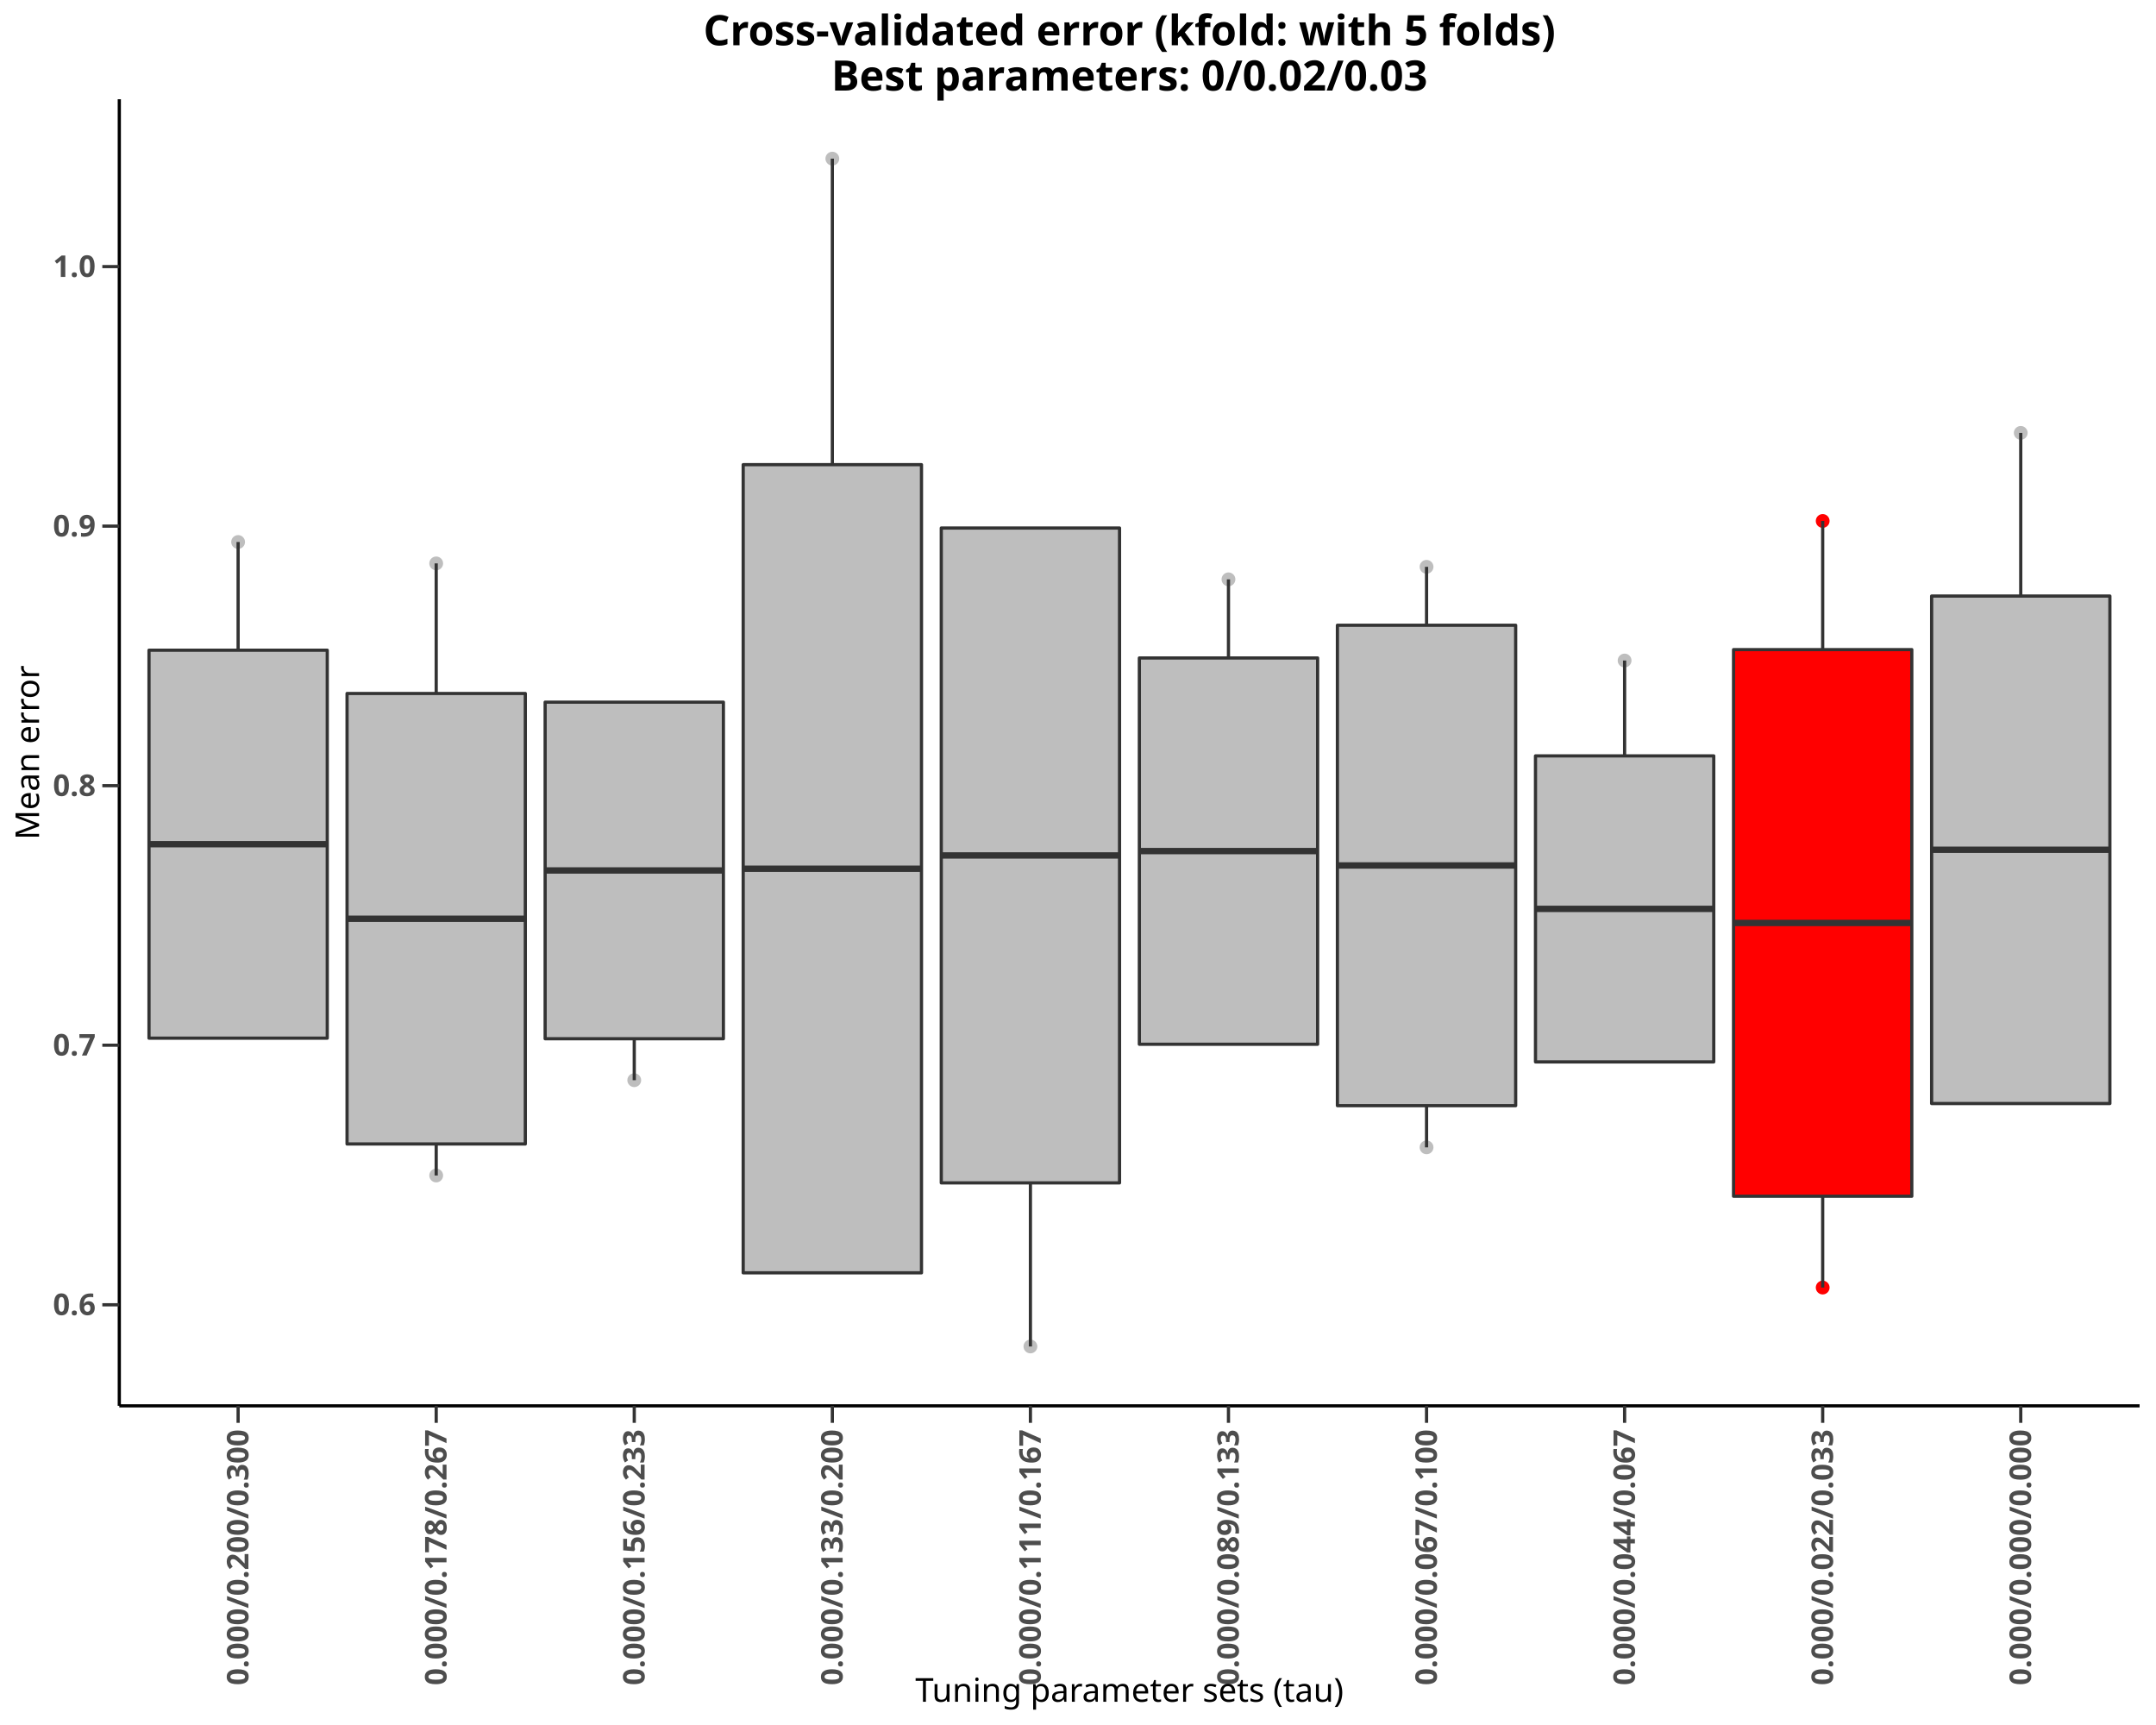
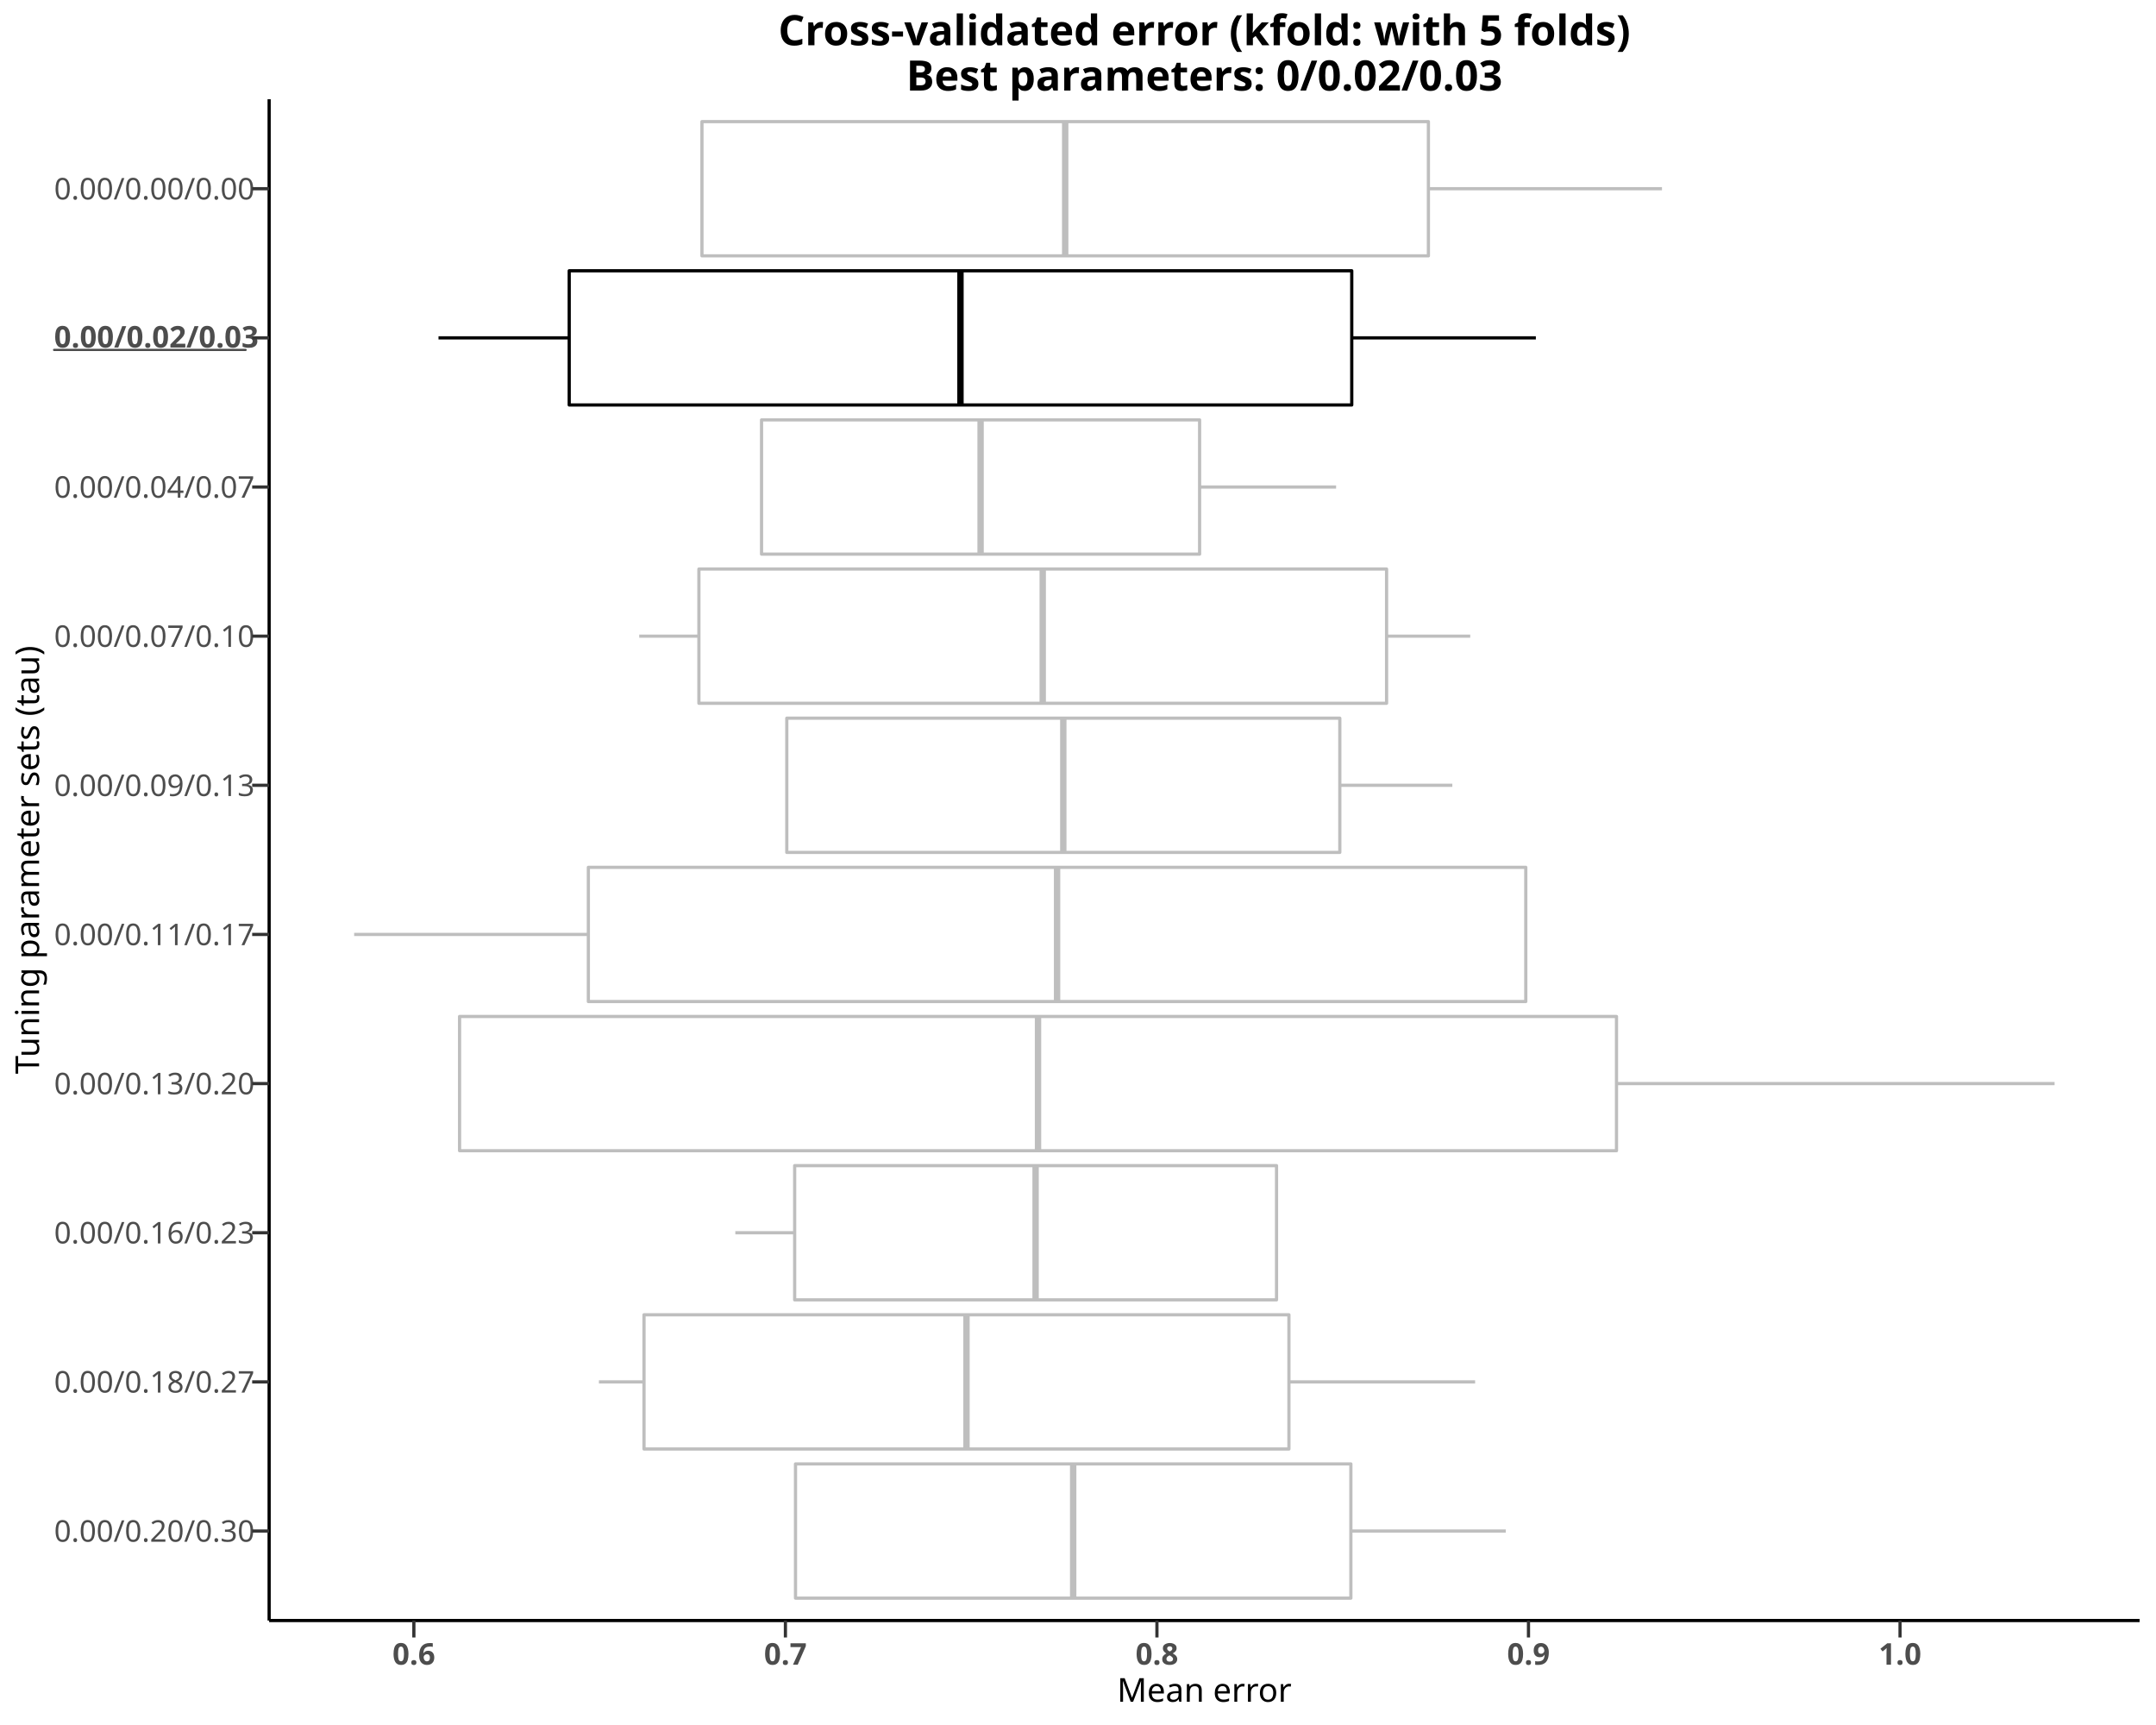
<svg xmlns="http://www.w3.org/2000/svg" class="svglite" data-engine-version="2.0" width="720.00pt" height="576.00pt" viewBox="0 0 720.00 576.00">
  <defs>
    <style type="text/css">
    .svglite line, .svglite polyline, .svglite polygon, .svglite path, .svglite rect, .svglite circle {
      fill: none;
      stroke: #000000;
      stroke-linecap: round;
      stroke-linejoin: round;
      stroke-miterlimit: 10.00;
    }
  </style>
  </defs>
  <rect width="100%" height="100%" style="stroke: none; fill: #FFFFFF;" />
  <defs>
    <clipPath id="cpMC4wMHw3MjAuMDB8MC4wMHw1NzYuMDA=">
      <rect x="0.00" y="0.00" width="720.00" height="576.00" />
    </clipPath>
  </defs>
  <g clip-path="url(#cpMC4wMHw3MjAuMDB8MC4wMHw1NzYuMDA=)">
    <rect x="0.00" y="0.00" width="720.00" height="576.00" style="stroke-width: 1.07; stroke: #FFFFFF; fill: #FFFFFF;" />
  </g>
  <defs>
-     <clipPath id="cpMzkuODR8NzE0LjUyfDMzLjE0fDQ2OS40Mw==">
-       <rect x="39.84" y="33.14" width="674.68" height="436.29" />
+     <clipPath id="cpODkuODh8NzE0LjUyfDMzLjE0fDU0MS4xMQ==">
+       <rect x="89.88" y="33.14" width="624.64" height="507.97" />
    </clipPath>
  </defs>
-   <g clip-path="url(#cpMzkuODR8NzE0LjUyfDMzLjE0fDQ2OS40Mw==)">
-     <rect x="39.84" y="33.14" width="674.68" height="436.29" style="stroke-width: 1.07; stroke: none; fill: #FFFFFF;" />
-     <circle cx="79.52" cy="332.52" r="1.95" style="stroke-width: 0.71; stroke: #BEBEBE; fill: #BEBEBE;" />
-     <circle cx="145.67" cy="188.13" r="1.95" style="stroke-width: 0.71; stroke: #BEBEBE; fill: #BEBEBE;" />
-     <circle cx="211.81" cy="360.69" r="1.95" style="stroke-width: 0.71; stroke: #BEBEBE; fill: #BEBEBE;" />
-     <circle cx="277.96" cy="377.60" r="1.95" style="stroke-width: 0.71; stroke: #BEBEBE; fill: #BEBEBE;" />
-     <circle cx="344.11" cy="324.61" r="1.95" style="stroke-width: 0.71; stroke: #BEBEBE; fill: #BEBEBE;" />
-     <circle cx="410.25" cy="295.69" r="1.95" style="stroke-width: 0.71; stroke: #BEBEBE; fill: #BEBEBE;" />
-     <circle cx="476.40" cy="302.82" r="1.95" style="stroke-width: 0.71; stroke: #BEBEBE; fill: #BEBEBE;" />
-     <circle cx="542.54" cy="292.78" r="1.95" style="stroke-width: 0.71; stroke: #BEBEBE; fill: #BEBEBE;" />
-     <circle cx="608.69" cy="314.22" r="1.95" style="stroke-width: 0.71; stroke: #FF0000; fill: #FF0000;" />
-     <circle cx="674.83" cy="364.35" r="1.95" style="stroke-width: 0.71; stroke: #BEBEBE; fill: #BEBEBE;" />
-     <circle cx="79.52" cy="343.19" r="1.95" style="stroke-width: 0.71; stroke: #BEBEBE; fill: #BEBEBE;" />
-     <circle cx="145.67" cy="296.71" r="1.95" style="stroke-width: 0.71; stroke: #BEBEBE; fill: #BEBEBE;" />
-     <circle cx="211.81" cy="260.40" r="1.95" style="stroke-width: 0.71; stroke: #BEBEBE; fill: #BEBEBE;" />
-     <circle cx="277.96" cy="321.21" r="1.95" style="stroke-width: 0.71; stroke: #BEBEBE; fill: #BEBEBE;" />
-     <circle cx="344.11" cy="186.67" r="1.95" style="stroke-width: 0.71; stroke: #BEBEBE; fill: #BEBEBE;" />
-     <circle cx="410.25" cy="344.62" r="1.95" style="stroke-width: 0.71; stroke: #BEBEBE; fill: #BEBEBE;" />
-     <circle cx="476.40" cy="383.11" r="1.95" style="stroke-width: 0.71; stroke: #BEBEBE; fill: #BEBEBE;" />
-     <circle cx="542.54" cy="220.56" r="1.95" style="stroke-width: 0.71; stroke: #BEBEBE; fill: #BEBEBE;" />
-     <circle cx="608.69" cy="296.80" r="1.95" style="stroke-width: 0.71; stroke: #FF0000; fill: #FF0000;" />
-     <circle cx="674.83" cy="270.43" r="1.95" style="stroke-width: 0.71; stroke: #BEBEBE; fill: #BEBEBE;" />
-     <circle cx="79.52" cy="286.78" r="1.95" style="stroke-width: 0.71; stroke: #BEBEBE; fill: #BEBEBE;" />
-     <circle cx="145.67" cy="337.70" r="1.95" style="stroke-width: 0.71; stroke: #BEBEBE; fill: #BEBEBE;" />
-     <circle cx="211.81" cy="244.56" r="1.95" style="stroke-width: 0.71; stroke: #BEBEBE; fill: #BEBEBE;" />
-     <circle cx="277.96" cy="371.16" r="1.95" style="stroke-width: 0.71; stroke: #BEBEBE; fill: #BEBEBE;" />
-     <circle cx="344.11" cy="279.59" r="1.95" style="stroke-width: 0.71; stroke: #BEBEBE; fill: #BEBEBE;" />
-     <circle cx="410.25" cy="193.45" r="1.95" style="stroke-width: 0.71; stroke: #BEBEBE; fill: #BEBEBE;" />
-     <circle cx="476.40" cy="342.76" r="1.95" style="stroke-width: 0.71; stroke: #BEBEBE; fill: #BEBEBE;" />
-     <circle cx="542.54" cy="338.81" r="1.95" style="stroke-width: 0.71; stroke: #BEBEBE; fill: #BEBEBE;" />
-     <circle cx="608.69" cy="173.96" r="1.95" style="stroke-width: 0.71; stroke: #FF0000; fill: #FF0000;" />
-     <circle cx="674.83" cy="325.79" r="1.95" style="stroke-width: 0.71; stroke: #BEBEBE; fill: #BEBEBE;" />
-     <circle cx="79.52" cy="180.98" r="1.95" style="stroke-width: 0.71; stroke: #BEBEBE; fill: #BEBEBE;" />
-     <circle cx="145.67" cy="318.83" r="1.95" style="stroke-width: 0.71; stroke: #BEBEBE; fill: #BEBEBE;" />
-     <circle cx="211.81" cy="245.50" r="1.95" style="stroke-width: 0.71; stroke: #BEBEBE; fill: #BEBEBE;" />
-     <circle cx="277.96" cy="327.49" r="1.95" style="stroke-width: 0.71; stroke: #BEBEBE; fill: #BEBEBE;" />
-     <circle cx="344.11" cy="449.60" r="1.95" style="stroke-width: 0.71; stroke: #BEBEBE; fill: #BEBEBE;" />
-     <circle cx="410.25" cy="340.73" r="1.95" style="stroke-width: 0.71; stroke: #BEBEBE; fill: #BEBEBE;" />
-     <circle cx="476.40" cy="189.27" r="1.95" style="stroke-width: 0.71; stroke: #BEBEBE; fill: #BEBEBE;" />
-     <circle cx="542.54" cy="316.79" r="1.95" style="stroke-width: 0.71; stroke: #BEBEBE; fill: #BEBEBE;" />
-     <circle cx="608.69" cy="429.93" r="1.95" style="stroke-width: 0.71; stroke: #FF0000; fill: #FF0000;" />
-     <circle cx="674.83" cy="313.65" r="1.95" style="stroke-width: 0.71; stroke: #BEBEBE; fill: #BEBEBE;" />
-     <circle cx="79.52" cy="265.95" r="1.95" style="stroke-width: 0.71; stroke: #BEBEBE; fill: #BEBEBE;" />
-     <circle cx="145.67" cy="392.51" r="1.95" style="stroke-width: 0.71; stroke: #BEBEBE; fill: #BEBEBE;" />
-     <circle cx="211.81" cy="342.11" r="1.95" style="stroke-width: 0.71; stroke: #BEBEBE; fill: #BEBEBE;" />
-     <circle cx="277.96" cy="52.97" r="1.95" style="stroke-width: 0.71; stroke: #BEBEBE; fill: #BEBEBE;" />
-     <circle cx="344.11" cy="187.76" r="1.95" style="stroke-width: 0.71; stroke: #BEBEBE; fill: #BEBEBE;" />
-     <circle cx="410.25" cy="246.47" r="1.95" style="stroke-width: 0.71; stroke: #BEBEBE; fill: #BEBEBE;" />
-     <circle cx="476.40" cy="226.98" r="1.95" style="stroke-width: 0.71; stroke: #BEBEBE; fill: #BEBEBE;" />
-     <circle cx="542.54" cy="348.48" r="1.95" style="stroke-width: 0.71; stroke: #BEBEBE; fill: #BEBEBE;" />
-     <circle cx="608.69" cy="325.97" r="1.95" style="stroke-width: 0.71; stroke: #FF0000; fill: #FF0000;" />
-     <circle cx="674.83" cy="144.55" r="1.95" style="stroke-width: 0.71; stroke: #BEBEBE; fill: #BEBEBE;" />
-     <line x1="79.52" y1="217.11" x2="79.52" y2="180.98" style="stroke-width: 1.07; stroke: #333333; stroke-linecap: butt;" />
-     <line x1="79.52" y1="346.66" x2="79.52" y2="343.19" style="stroke-width: 1.07; stroke: #333333; stroke-linecap: butt;" />
-     <polygon points="49.76,217.11 49.76,346.66 109.29,346.66 109.29,217.11 49.76,217.11 " style="stroke-width: 1.07; stroke: #333333; fill: #BEBEBE;" />
-     <line x1="49.76" y1="281.89" x2="109.29" y2="281.89" style="stroke-width: 2.13; stroke: #333333; stroke-linecap: butt;" />
-     <line x1="145.67" y1="231.56" x2="145.67" y2="188.13" style="stroke-width: 1.07; stroke: #333333; stroke-linecap: butt;" />
-     <line x1="145.67" y1="381.99" x2="145.67" y2="392.51" style="stroke-width: 1.07; stroke: #333333; stroke-linecap: butt;" />
-     <polygon points="115.90,231.56 115.90,381.99 175.43,381.99 175.43,231.56 115.90,231.56 " style="stroke-width: 1.07; stroke: #333333; fill: #BEBEBE;" />
-     <line x1="115.90" y1="306.78" x2="175.43" y2="306.78" style="stroke-width: 2.13; stroke: #333333; stroke-linecap: butt;" />
-     <line x1="211.81" y1="234.46" x2="211.81" y2="244.56" style="stroke-width: 1.07; stroke: #333333; stroke-linecap: butt;" />
-     <line x1="211.81" y1="346.85" x2="211.81" y2="360.69" style="stroke-width: 1.07; stroke: #333333; stroke-linecap: butt;" />
-     <polygon points="182.05,234.46 182.05,346.85 241.58,346.85 241.58,234.46 182.05,234.46 " style="stroke-width: 1.07; stroke: #333333; fill: #BEBEBE;" />
-     <line x1="182.05" y1="290.65" x2="241.58" y2="290.65" style="stroke-width: 2.13; stroke: #333333; stroke-linecap: butt;" />
-     <line x1="277.96" y1="155.16" x2="277.96" y2="52.97" style="stroke-width: 1.07; stroke: #333333; stroke-linecap: butt;" />
-     <line x1="277.96" y1="425.01" x2="277.96" y2="377.60" style="stroke-width: 1.07; stroke: #333333; stroke-linecap: butt;" />
-     <polygon points="248.19,155.16 248.19,425.01 307.73,425.01 307.73,155.16 248.19,155.16 " style="stroke-width: 1.07; stroke: #333333; fill: #BEBEBE;" />
-     <line x1="248.19" y1="290.09" x2="307.73" y2="290.09" style="stroke-width: 2.13; stroke: #333333; stroke-linecap: butt;" />
-     <line x1="344.11" y1="176.31" x2="344.11" y2="186.67" style="stroke-width: 1.07; stroke: #333333; stroke-linecap: butt;" />
-     <line x1="344.11" y1="394.98" x2="344.11" y2="449.60" style="stroke-width: 1.07; stroke: #333333; stroke-linecap: butt;" />
-     <polygon points="314.34,176.31 314.34,394.98 373.87,394.98 373.87,176.31 314.34,176.31 " style="stroke-width: 1.07; stroke: #333333; fill: #BEBEBE;" />
-     <line x1="314.34" y1="285.65" x2="373.87" y2="285.65" style="stroke-width: 2.13; stroke: #333333; stroke-linecap: butt;" />
-     <line x1="410.25" y1="219.70" x2="410.25" y2="193.45" style="stroke-width: 1.07; stroke: #333333; stroke-linecap: butt;" />
-     <line x1="410.25" y1="348.69" x2="410.25" y2="344.62" style="stroke-width: 1.07; stroke: #333333; stroke-linecap: butt;" />
-     <polygon points="380.49,219.70 380.49,348.69 440.02,348.69 440.02,219.70 380.49,219.70 " style="stroke-width: 1.07; stroke: #333333; fill: #BEBEBE;" />
-     <line x1="380.49" y1="284.19" x2="440.02" y2="284.19" style="stroke-width: 2.13; stroke: #333333; stroke-linecap: butt;" />
-     <line x1="476.40" y1="208.78" x2="476.40" y2="189.27" style="stroke-width: 1.07; stroke: #333333; stroke-linecap: butt;" />
-     <line x1="476.40" y1="369.19" x2="476.40" y2="383.11" style="stroke-width: 1.07; stroke: #333333; stroke-linecap: butt;" />
-     <polygon points="446.63,208.78 446.63,369.19 506.16,369.19 506.16,208.78 446.63,208.78 " style="stroke-width: 1.07; stroke: #333333; fill: #BEBEBE;" />
-     <line x1="446.63" y1="288.99" x2="506.16" y2="288.99" style="stroke-width: 2.13; stroke: #333333; stroke-linecap: butt;" />
-     <line x1="542.54" y1="252.40" x2="542.54" y2="220.56" style="stroke-width: 1.07; stroke: #333333; stroke-linecap: butt;" />
-     <line x1="542.54" y1="354.58" x2="542.54" y2="348.48" style="stroke-width: 1.07; stroke: #333333; stroke-linecap: butt;" />
-     <polygon points="512.78,252.40 512.78,354.58 572.31,354.58 572.31,252.40 512.78,252.40 " style="stroke-width: 1.07; stroke: #333333; fill: #BEBEBE;" />
-     <line x1="512.78" y1="303.49" x2="572.31" y2="303.49" style="stroke-width: 2.13; stroke: #333333; stroke-linecap: butt;" />
-     <line x1="608.69" y1="216.91" x2="608.69" y2="173.96" style="stroke-width: 1.07; stroke: #333333; stroke-linecap: butt;" />
-     <line x1="608.69" y1="399.44" x2="608.69" y2="429.93" style="stroke-width: 1.07; stroke: #333333; stroke-linecap: butt;" />
-     <polygon points="578.92,216.91 578.92,399.44 638.45,399.44 638.45,216.91 578.92,216.91 " style="stroke-width: 1.07; stroke: #333333; fill: #FF0000;" />
-     <line x1="578.92" y1="308.18" x2="638.45" y2="308.18" style="stroke-width: 2.13; stroke: #333333; stroke-linecap: butt;" />
-     <line x1="674.83" y1="199.03" x2="674.83" y2="144.55" style="stroke-width: 1.07; stroke: #333333; stroke-linecap: butt;" />
-     <line x1="674.83" y1="368.48" x2="674.83" y2="364.35" style="stroke-width: 1.07; stroke: #333333; stroke-linecap: butt;" />
-     <polygon points="645.07,199.03 645.07,368.48 704.60,368.48 704.60,199.03 645.07,199.03 " style="stroke-width: 1.07; stroke: #333333; fill: #BEBEBE;" />
-     <line x1="645.07" y1="283.75" x2="704.60" y2="283.75" style="stroke-width: 2.13; stroke: #333333; stroke-linecap: butt;" />
+   <g clip-path="url(#cpODkuODh8NzE0LjUyfDMzLjE0fDU0MS4xMQ==)">
+     <rect x="89.88" y="33.14" width="624.64" height="507.97" style="stroke-width: 1.07; stroke: none; fill: #FFFFFF;" />
+     <line x1="451.13" y1="511.23" x2="502.86" y2="511.23" style="stroke-width: 1.07; stroke: #BEBEBE; stroke-linecap: butt;" />
+     <line x1="265.66" y1="511.23" x2="270.62" y2="511.23" style="stroke-width: 1.07; stroke: #BEBEBE; stroke-linecap: butt;" />
+     <polygon points="451.13,533.64 265.66,533.64 265.66,488.82 451.13,488.82 451.13,533.64 " style="stroke-width: 1.07; stroke: #BEBEBE; fill: #FFFFFF;" />
+     <line x1="358.39" y1="533.64" x2="358.39" y2="488.82" style="stroke-width: 2.13; stroke: #BEBEBE; stroke-linecap: butt;" />
+     <line x1="430.44" y1="461.43" x2="492.62" y2="461.43" style="stroke-width: 1.07; stroke: #BEBEBE; stroke-linecap: butt;" />
+     <line x1="215.07" y1="461.43" x2="200.01" y2="461.43" style="stroke-width: 1.07; stroke: #BEBEBE; stroke-linecap: butt;" />
+     <polygon points="430.44,483.84 215.07,483.84 215.07,439.02 430.44,439.02 430.44,483.84 " style="stroke-width: 1.07; stroke: #BEBEBE; fill: #FFFFFF;" />
+     <line x1="322.76" y1="483.84" x2="322.76" y2="439.02" style="stroke-width: 2.13; stroke: #BEBEBE; stroke-linecap: butt;" />
+     <line x1="426.30" y1="411.63" x2="411.84" y2="411.63" style="stroke-width: 1.07; stroke: #BEBEBE; stroke-linecap: butt;" />
+     <line x1="265.38" y1="411.63" x2="245.56" y2="411.63" style="stroke-width: 1.07; stroke: #BEBEBE; stroke-linecap: butt;" />
+     <polygon points="426.30,434.04 265.38,434.04 265.38,389.22 426.30,389.22 426.30,434.04 " style="stroke-width: 1.07; stroke: #BEBEBE; fill: #FFFFFF;" />
+     <line x1="345.84" y1="434.04" x2="345.84" y2="389.22" style="stroke-width: 2.13; stroke: #BEBEBE; stroke-linecap: butt;" />
+     <line x1="539.83" y1="361.83" x2="686.13" y2="361.83" style="stroke-width: 1.07; stroke: #BEBEBE; stroke-linecap: butt;" />
+     <line x1="153.47" y1="361.83" x2="221.36" y2="361.83" style="stroke-width: 1.07; stroke: #BEBEBE; stroke-linecap: butt;" />
+     <polygon points="539.83,384.24 153.47,384.24 153.47,339.42 539.83,339.42 539.83,384.24 " style="stroke-width: 1.07; stroke: #BEBEBE; fill: #FFFFFF;" />
+     <line x1="346.65" y1="384.24" x2="346.65" y2="339.42" style="stroke-width: 2.13; stroke: #BEBEBE; stroke-linecap: butt;" />
+     <line x1="509.54" y1="312.02" x2="494.71" y2="312.02" style="stroke-width: 1.07; stroke: #BEBEBE; stroke-linecap: butt;" />
+     <line x1="196.48" y1="312.02" x2="118.27" y2="312.02" style="stroke-width: 1.07; stroke: #BEBEBE; stroke-linecap: butt;" />
+     <polygon points="509.54,334.43 196.48,334.43 196.48,289.61 509.54,289.61 509.54,334.43 " style="stroke-width: 1.07; stroke: #BEBEBE; fill: #FFFFFF;" />
+     <line x1="353.01" y1="334.43" x2="353.01" y2="289.61" style="stroke-width: 2.13; stroke: #BEBEBE; stroke-linecap: butt;" />
+     <line x1="447.43" y1="262.22" x2="485.01" y2="262.22" style="stroke-width: 1.07; stroke: #BEBEBE; stroke-linecap: butt;" />
+     <line x1="262.75" y1="262.22" x2="268.57" y2="262.22" style="stroke-width: 1.07; stroke: #BEBEBE; stroke-linecap: butt;" />
+     <polygon points="447.43,284.63 262.75,284.63 262.75,239.81 447.43,239.81 447.43,284.63 " style="stroke-width: 1.07; stroke: #BEBEBE; fill: #FFFFFF;" />
+     <line x1="355.09" y1="284.63" x2="355.09" y2="239.81" style="stroke-width: 2.13; stroke: #BEBEBE; stroke-linecap: butt;" />
+     <line x1="463.05" y1="212.42" x2="490.99" y2="212.42" style="stroke-width: 1.07; stroke: #BEBEBE; stroke-linecap: butt;" />
+     <line x1="233.40" y1="212.42" x2="213.47" y2="212.42" style="stroke-width: 1.07; stroke: #BEBEBE; stroke-linecap: butt;" />
+     <polygon points="463.05,234.83 233.40,234.83 233.40,190.01 463.05,190.01 463.05,234.83 " style="stroke-width: 1.07; stroke: #BEBEBE; fill: #FFFFFF;" />
+     <line x1="348.22" y1="234.83" x2="348.22" y2="190.01" style="stroke-width: 2.13; stroke: #BEBEBE; stroke-linecap: butt;" />
+     <line x1="400.61" y1="162.62" x2="446.19" y2="162.62" style="stroke-width: 1.07; stroke: #BEBEBE; stroke-linecap: butt;" />
+     <line x1="254.32" y1="162.62" x2="263.04" y2="162.62" style="stroke-width: 1.07; stroke: #BEBEBE; stroke-linecap: butt;" />
+     <polygon points="400.61,185.03 254.32,185.03 254.32,140.21 400.61,140.21 400.61,185.03 " style="stroke-width: 1.07; stroke: #BEBEBE; fill: #FFFFFF;" />
+     <line x1="327.47" y1="185.03" x2="327.47" y2="140.21" style="stroke-width: 2.13; stroke: #BEBEBE; stroke-linecap: butt;" />
+     <line x1="451.42" y1="112.82" x2="512.90" y2="112.82" style="stroke-width: 1.07; stroke-linecap: butt;" />
+     <line x1="190.09" y1="112.82" x2="146.44" y2="112.82" style="stroke-width: 1.07; stroke-linecap: butt;" />
+     <polygon points="451.42,135.23 190.09,135.23 190.09,90.41 451.42,90.41 451.42,135.23 " style="stroke-width: 1.07; fill: #FFFFFF;" />
+     <line x1="320.75" y1="135.23" x2="320.75" y2="90.41" style="stroke-width: 2.13; stroke-linecap: butt;" />
+     <line x1="477.02" y1="63.02" x2="555.02" y2="63.02" style="stroke-width: 1.07; stroke: #BEBEBE; stroke-linecap: butt;" />
+     <line x1="234.42" y1="63.02" x2="240.33" y2="63.02" style="stroke-width: 1.07; stroke: #BEBEBE; stroke-linecap: butt;" />
+     <polygon points="477.02,85.43 234.42,85.43 234.42,40.61 477.02,40.61 477.02,85.43 " style="stroke-width: 1.07; stroke: #BEBEBE; fill: #FFFFFF;" />
+     <line x1="355.72" y1="85.43" x2="355.72" y2="40.61" style="stroke-width: 2.13; stroke: #BEBEBE; stroke-linecap: butt;" />
  </g>
  <g clip-path="url(#cpMC4wMHw3MjAuMDB8MC4wMHw1NzYuMDA=)">
-     <polyline points="39.84,469.43 39.84,33.14 " style="stroke-width: 1.07; stroke-linecap: butt;" />
-     <text x="31.97" y="439.12" text-anchor="end" style="font-size: 10.00px; font-weight: bold; fill: #4D4D4D; font-family: sans;" textLength="13.90px" lengthAdjust="spacingAndGlyphs">0.6</text>
-     <text x="31.97" y="352.45" text-anchor="end" style="font-size: 10.00px; font-weight: bold; fill: #4D4D4D; font-family: sans;" textLength="13.90px" lengthAdjust="spacingAndGlyphs">0.7</text>
-     <text x="31.97" y="265.79" text-anchor="end" style="font-size: 10.00px; font-weight: bold; fill: #4D4D4D; font-family: sans;" textLength="13.90px" lengthAdjust="spacingAndGlyphs">0.8</text>
-     <text x="31.97" y="179.12" text-anchor="end" style="font-size: 10.00px; font-weight: bold; fill: #4D4D4D; font-family: sans;" textLength="13.90px" lengthAdjust="spacingAndGlyphs">0.9</text>
-     <text x="31.97" y="92.46" text-anchor="end" style="font-size: 10.00px; font-weight: bold; fill: #4D4D4D; font-family: sans;" textLength="13.90px" lengthAdjust="spacingAndGlyphs">1.0</text>
-     <polyline points="34.17,435.68 39.84,435.68 " style="stroke-width: 1.07; stroke: #333333; stroke-linecap: butt;" />
-     <polyline points="34.17,349.01 39.84,349.01 " style="stroke-width: 1.07; stroke: #333333; stroke-linecap: butt;" />
-     <polyline points="34.17,262.35 39.84,262.35 " style="stroke-width: 1.07; stroke: #333333; stroke-linecap: butt;" />
-     <polyline points="34.17,175.68 39.84,175.68 " style="stroke-width: 1.07; stroke: #333333; stroke-linecap: butt;" />
-     <polyline points="34.17,89.02 39.84,89.02 " style="stroke-width: 1.07; stroke: #333333; stroke-linecap: butt;" />
-     <polyline points="39.84,469.43 714.52,469.43 " style="stroke-width: 1.07; stroke-linecap: butt;" />
-     <polyline points="79.52,475.10 79.52,469.43 " style="stroke-width: 1.07; stroke: #333333; stroke-linecap: butt;" />
-     <polyline points="145.67,475.10 145.67,469.43 " style="stroke-width: 1.07; stroke: #333333; stroke-linecap: butt;" />
-     <polyline points="211.81,475.10 211.81,469.43 " style="stroke-width: 1.07; stroke: #333333; stroke-linecap: butt;" />
-     <polyline points="277.96,475.10 277.96,469.43 " style="stroke-width: 1.07; stroke: #333333; stroke-linecap: butt;" />
-     <polyline points="344.11,475.10 344.11,469.43 " style="stroke-width: 1.07; stroke: #333333; stroke-linecap: butt;" />
-     <polyline points="410.25,475.10 410.25,469.43 " style="stroke-width: 1.07; stroke: #333333; stroke-linecap: butt;" />
-     <polyline points="476.40,475.10 476.40,469.43 " style="stroke-width: 1.07; stroke: #333333; stroke-linecap: butt;" />
-     <polyline points="542.54,475.10 542.54,469.43 " style="stroke-width: 1.07; stroke: #333333; stroke-linecap: butt;" />
-     <polyline points="608.69,475.10 608.69,469.43 " style="stroke-width: 1.07; stroke: #333333; stroke-linecap: butt;" />
-     <polyline points="674.83,475.10 674.83,469.43 " style="stroke-width: 1.07; stroke: #333333; stroke-linecap: butt;" />
-     <text transform="translate(82.96,477.29) rotate(-90)" text-anchor="end" style="font-size: 10.00px; font-weight: bold; fill: #4D4D4D; font-family: sans;" textLength="80.63px" lengthAdjust="spacingAndGlyphs">0.000/0.200/0.300</text>
-     <text transform="translate(149.11,477.29) rotate(-90)" text-anchor="end" style="font-size: 10.00px; font-weight: bold; fill: #4D4D4D; font-family: sans;" textLength="80.63px" lengthAdjust="spacingAndGlyphs">0.000/0.178/0.267</text>
-     <text transform="translate(215.26,477.29) rotate(-90)" text-anchor="end" style="font-size: 10.00px; font-weight: bold; fill: #4D4D4D; font-family: sans;" textLength="80.63px" lengthAdjust="spacingAndGlyphs">0.000/0.156/0.233</text>
-     <text transform="translate(281.40,477.29) rotate(-90)" text-anchor="end" style="font-size: 10.00px; font-weight: bold; fill: #4D4D4D; font-family: sans;" textLength="80.63px" lengthAdjust="spacingAndGlyphs">0.000/0.133/0.200</text>
-     <text transform="translate(347.55,477.29) rotate(-90)" text-anchor="end" style="font-size: 10.00px; font-weight: bold; fill: #4D4D4D; font-family: sans;" textLength="80.63px" lengthAdjust="spacingAndGlyphs">0.000/0.111/0.167</text>
-     <text transform="translate(413.69,477.29) rotate(-90)" text-anchor="end" style="font-size: 10.00px; font-weight: bold; fill: #4D4D4D; font-family: sans;" textLength="80.63px" lengthAdjust="spacingAndGlyphs">0.000/0.089/0.133</text>
-     <text transform="translate(479.84,477.29) rotate(-90)" text-anchor="end" style="font-size: 10.00px; font-weight: bold; fill: #4D4D4D; font-family: sans;" textLength="80.63px" lengthAdjust="spacingAndGlyphs">0.000/0.067/0.100</text>
-     <text transform="translate(545.98,477.29) rotate(-90)" text-anchor="end" style="font-size: 10.00px; font-weight: bold; fill: #4D4D4D; font-family: sans;" textLength="80.63px" lengthAdjust="spacingAndGlyphs">0.000/0.044/0.067</text>
-     <text transform="translate(612.13,477.29) rotate(-90)" text-anchor="end" style="font-size: 10.00px; font-weight: bold; fill: #4D4D4D; font-family: sans;" textLength="80.63px" lengthAdjust="spacingAndGlyphs">0.000/0.022/0.033</text>
-     <text transform="translate(678.27,477.29) rotate(-90)" text-anchor="end" style="font-size: 10.00px; font-weight: bold; fill: #4D4D4D; font-family: sans;" textLength="80.63px" lengthAdjust="spacingAndGlyphs">0.000/0.000/0.000</text>
-     <text x="377.18" y="568.24" text-anchor="middle" style="font-size: 11.00px; font-family: sans;" textLength="135.74px" lengthAdjust="spacingAndGlyphs">Tuning parameter sets (tau)</text>
-     <text transform="translate(13.05,251.29) rotate(-90)" text-anchor="middle" style="font-size: 11.00px; font-family: sans;" textLength="53.80px" lengthAdjust="spacingAndGlyphs">Mean error</text>
-     <text x="377.18" y="15.11" text-anchor="middle" style="font-size: 14.00px; font-weight: bold; font-family: sans;" textLength="251.34px" lengthAdjust="spacingAndGlyphs">Cross-validated error (kfold: with 5 folds)</text>
-     <text x="377.18" y="30.23" text-anchor="middle" style="font-size: 14.00px; font-weight: bold; font-family: sans;" textLength="180.57px" lengthAdjust="spacingAndGlyphs">Best parameters: 0/0.02/0.03</text>
+     <polyline points="89.88,541.11 89.88,33.14 " style="stroke-width: 1.07; stroke-linecap: butt;" />
+     <text x="18.07" y="514.80" style="font-size: 10.00px; fill: #4D4D4D; font-family: sans;" textLength="63.95px" lengthAdjust="spacingAndGlyphs">0.00/0.20/0.30</text>
+     <text x="18.07" y="66.60" style="font-size: 10.00px; fill: #4D4D4D; font-family: sans;" textLength="63.95px" lengthAdjust="spacingAndGlyphs">0.00/0.00/0.00</text>
+     <text x="18.07" y="315.60" style="font-size: 10.00px; fill: #4D4D4D; font-family: sans;" textLength="63.95px" lengthAdjust="spacingAndGlyphs">0.00/0.11/0.17</text>
+     <text x="18.07" y="415.20" style="font-size: 10.00px; fill: #4D4D4D; font-family: sans;" textLength="63.95px" lengthAdjust="spacingAndGlyphs">0.00/0.16/0.23</text>
+     <text x="18.07" y="465.00" style="font-size: 10.00px; fill: #4D4D4D; font-family: sans;" textLength="63.95px" lengthAdjust="spacingAndGlyphs">0.00/0.18/0.27</text>
+     <text x="18.07" y="365.40" style="font-size: 10.00px; fill: #4D4D4D; font-family: sans;" textLength="63.95px" lengthAdjust="spacingAndGlyphs">0.00/0.13/0.20</text>
+     <text x="18.07" y="216.00" style="font-size: 10.00px; fill: #4D4D4D; font-family: sans;" textLength="63.95px" lengthAdjust="spacingAndGlyphs">0.00/0.07/0.10</text>
+     <text x="18.07" y="265.80" style="font-size: 10.00px; fill: #4D4D4D; font-family: sans;" textLength="63.95px" lengthAdjust="spacingAndGlyphs">0.00/0.09/0.13</text>
+     <text x="18.07" y="166.20" style="font-size: 10.00px; fill: #4D4D4D; font-family: sans;" textLength="63.95px" lengthAdjust="spacingAndGlyphs">0.00/0.04/0.07</text>
+     <text x="18.07" y="116.05" style="font-size: 10.00px; font-weight: bold; fill: #4D4D4D; font-family: sans;" textLength="63.95px" lengthAdjust="spacingAndGlyphs">0.00/0.02/0.03</text>
+     <polyline points="18.07,116.84 82.02,116.84 " style="stroke-width: 0.75; stroke: #4D4D4D;" />
+     <polyline points="84.21,511.23 89.88,511.23 " style="stroke-width: 1.07; stroke: #333333; stroke-linecap: butt;" />
+     <polyline points="84.21,461.43 89.88,461.43 " style="stroke-width: 1.07; stroke: #333333; stroke-linecap: butt;" />
+     <polyline points="84.21,411.63 89.88,411.63 " style="stroke-width: 1.07; stroke: #333333; stroke-linecap: butt;" />
+     <polyline points="84.21,361.83 89.88,361.83 " style="stroke-width: 1.07; stroke: #333333; stroke-linecap: butt;" />
+     <polyline points="84.21,312.02 89.88,312.02 " style="stroke-width: 1.07; stroke: #333333; stroke-linecap: butt;" />
+     <polyline points="84.21,262.22 89.88,262.22 " style="stroke-width: 1.07; stroke: #333333; stroke-linecap: butt;" />
+     <polyline points="84.21,212.42 89.88,212.42 " style="stroke-width: 1.07; stroke: #333333; stroke-linecap: butt;" />
+     <polyline points="84.21,162.62 89.88,162.62 " style="stroke-width: 1.07; stroke: #333333; stroke-linecap: butt;" />
+     <polyline points="84.21,112.82 89.88,112.82 " style="stroke-width: 1.07; stroke: #333333; stroke-linecap: butt;" />
+     <polyline points="84.21,63.02 89.88,63.02 " style="stroke-width: 1.07; stroke: #333333; stroke-linecap: butt;" />
+     <polyline points="89.88,541.11 714.52,541.11 " style="stroke-width: 1.07; stroke-linecap: butt;" />
+     <polyline points="138.21,546.78 138.21,541.11 " style="stroke-width: 1.07; stroke: #333333; stroke-linecap: butt;" />
+     <polyline points="262.29,546.78 262.29,541.11 " style="stroke-width: 1.07; stroke: #333333; stroke-linecap: butt;" />
+     <polyline points="386.36,546.78 386.36,541.11 " style="stroke-width: 1.07; stroke: #333333; stroke-linecap: butt;" />
+     <polyline points="510.44,546.78 510.44,541.11 " style="stroke-width: 1.07; stroke: #333333; stroke-linecap: butt;" />
+     <polyline points="634.52,546.78 634.52,541.11 " style="stroke-width: 1.07; stroke: #333333; stroke-linecap: butt;" />
+     <text x="138.21" y="555.85" text-anchor="middle" style="font-size: 10.00px; font-weight: bold; fill: #4D4D4D; font-family: sans;" textLength="13.90px" lengthAdjust="spacingAndGlyphs">0.6</text>
+     <text x="262.29" y="555.85" text-anchor="middle" style="font-size: 10.00px; font-weight: bold; fill: #4D4D4D; font-family: sans;" textLength="13.90px" lengthAdjust="spacingAndGlyphs">0.7</text>
+     <text x="386.36" y="555.85" text-anchor="middle" style="font-size: 10.00px; font-weight: bold; fill: #4D4D4D; font-family: sans;" textLength="13.90px" lengthAdjust="spacingAndGlyphs">0.8</text>
+     <text x="510.44" y="555.85" text-anchor="middle" style="font-size: 10.00px; font-weight: bold; fill: #4D4D4D; font-family: sans;" textLength="13.90px" lengthAdjust="spacingAndGlyphs">0.9</text>
+     <text x="634.52" y="555.85" text-anchor="middle" style="font-size: 10.00px; font-weight: bold; fill: #4D4D4D; font-family: sans;" textLength="13.90px" lengthAdjust="spacingAndGlyphs">1.0</text>
+     <text x="402.20" y="568.24" text-anchor="middle" style="font-size: 11.00px; font-family: sans;" textLength="53.80px" lengthAdjust="spacingAndGlyphs">Mean error</text>
+     <text transform="translate(13.05,287.12) rotate(-90)" text-anchor="middle" style="font-size: 11.00px; font-family: sans;" textLength="135.74px" lengthAdjust="spacingAndGlyphs">Tuning parameter sets (tau)</text>
+     <text x="402.20" y="15.11" text-anchor="middle" style="font-size: 14.00px; font-weight: bold; font-family: sans;" textLength="251.34px" lengthAdjust="spacingAndGlyphs">Cross-validated error (kfold: with 5 folds)</text>
+     <text x="402.20" y="30.23" text-anchor="middle" style="font-size: 14.00px; font-weight: bold; font-family: sans;" textLength="180.57px" lengthAdjust="spacingAndGlyphs">Best parameters: 0/0.02/0.03</text>
  </g>
</svg>
